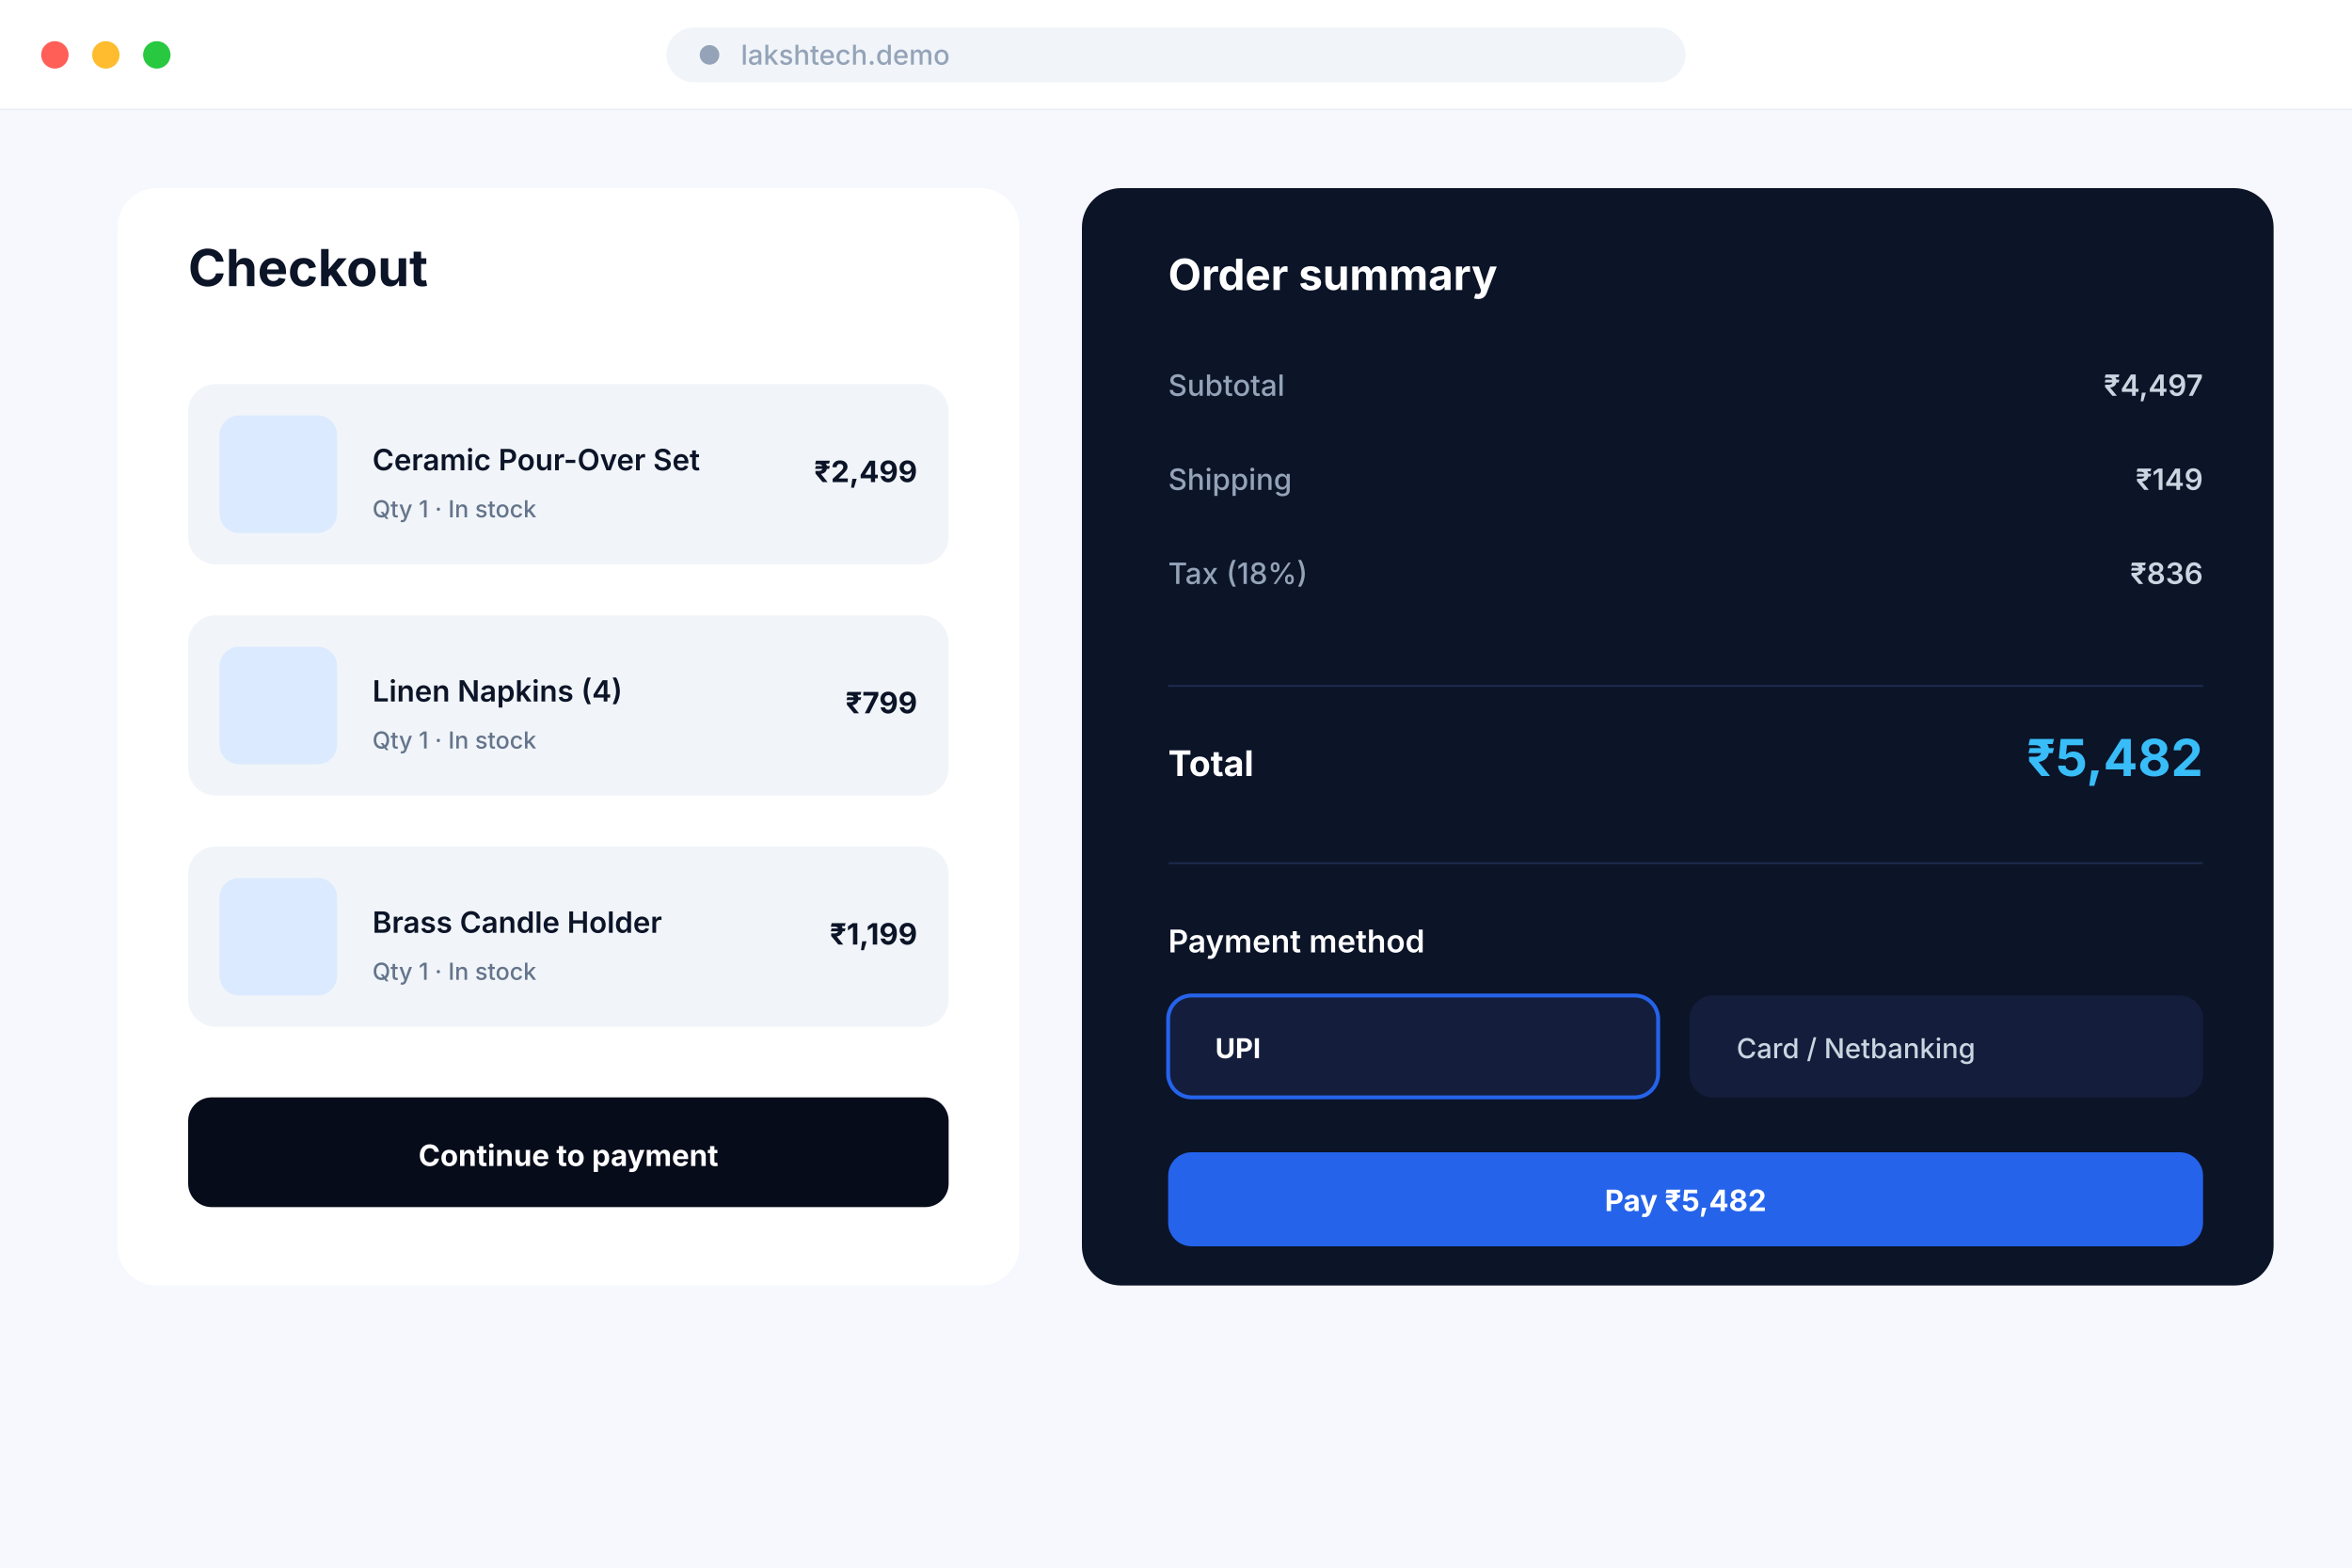
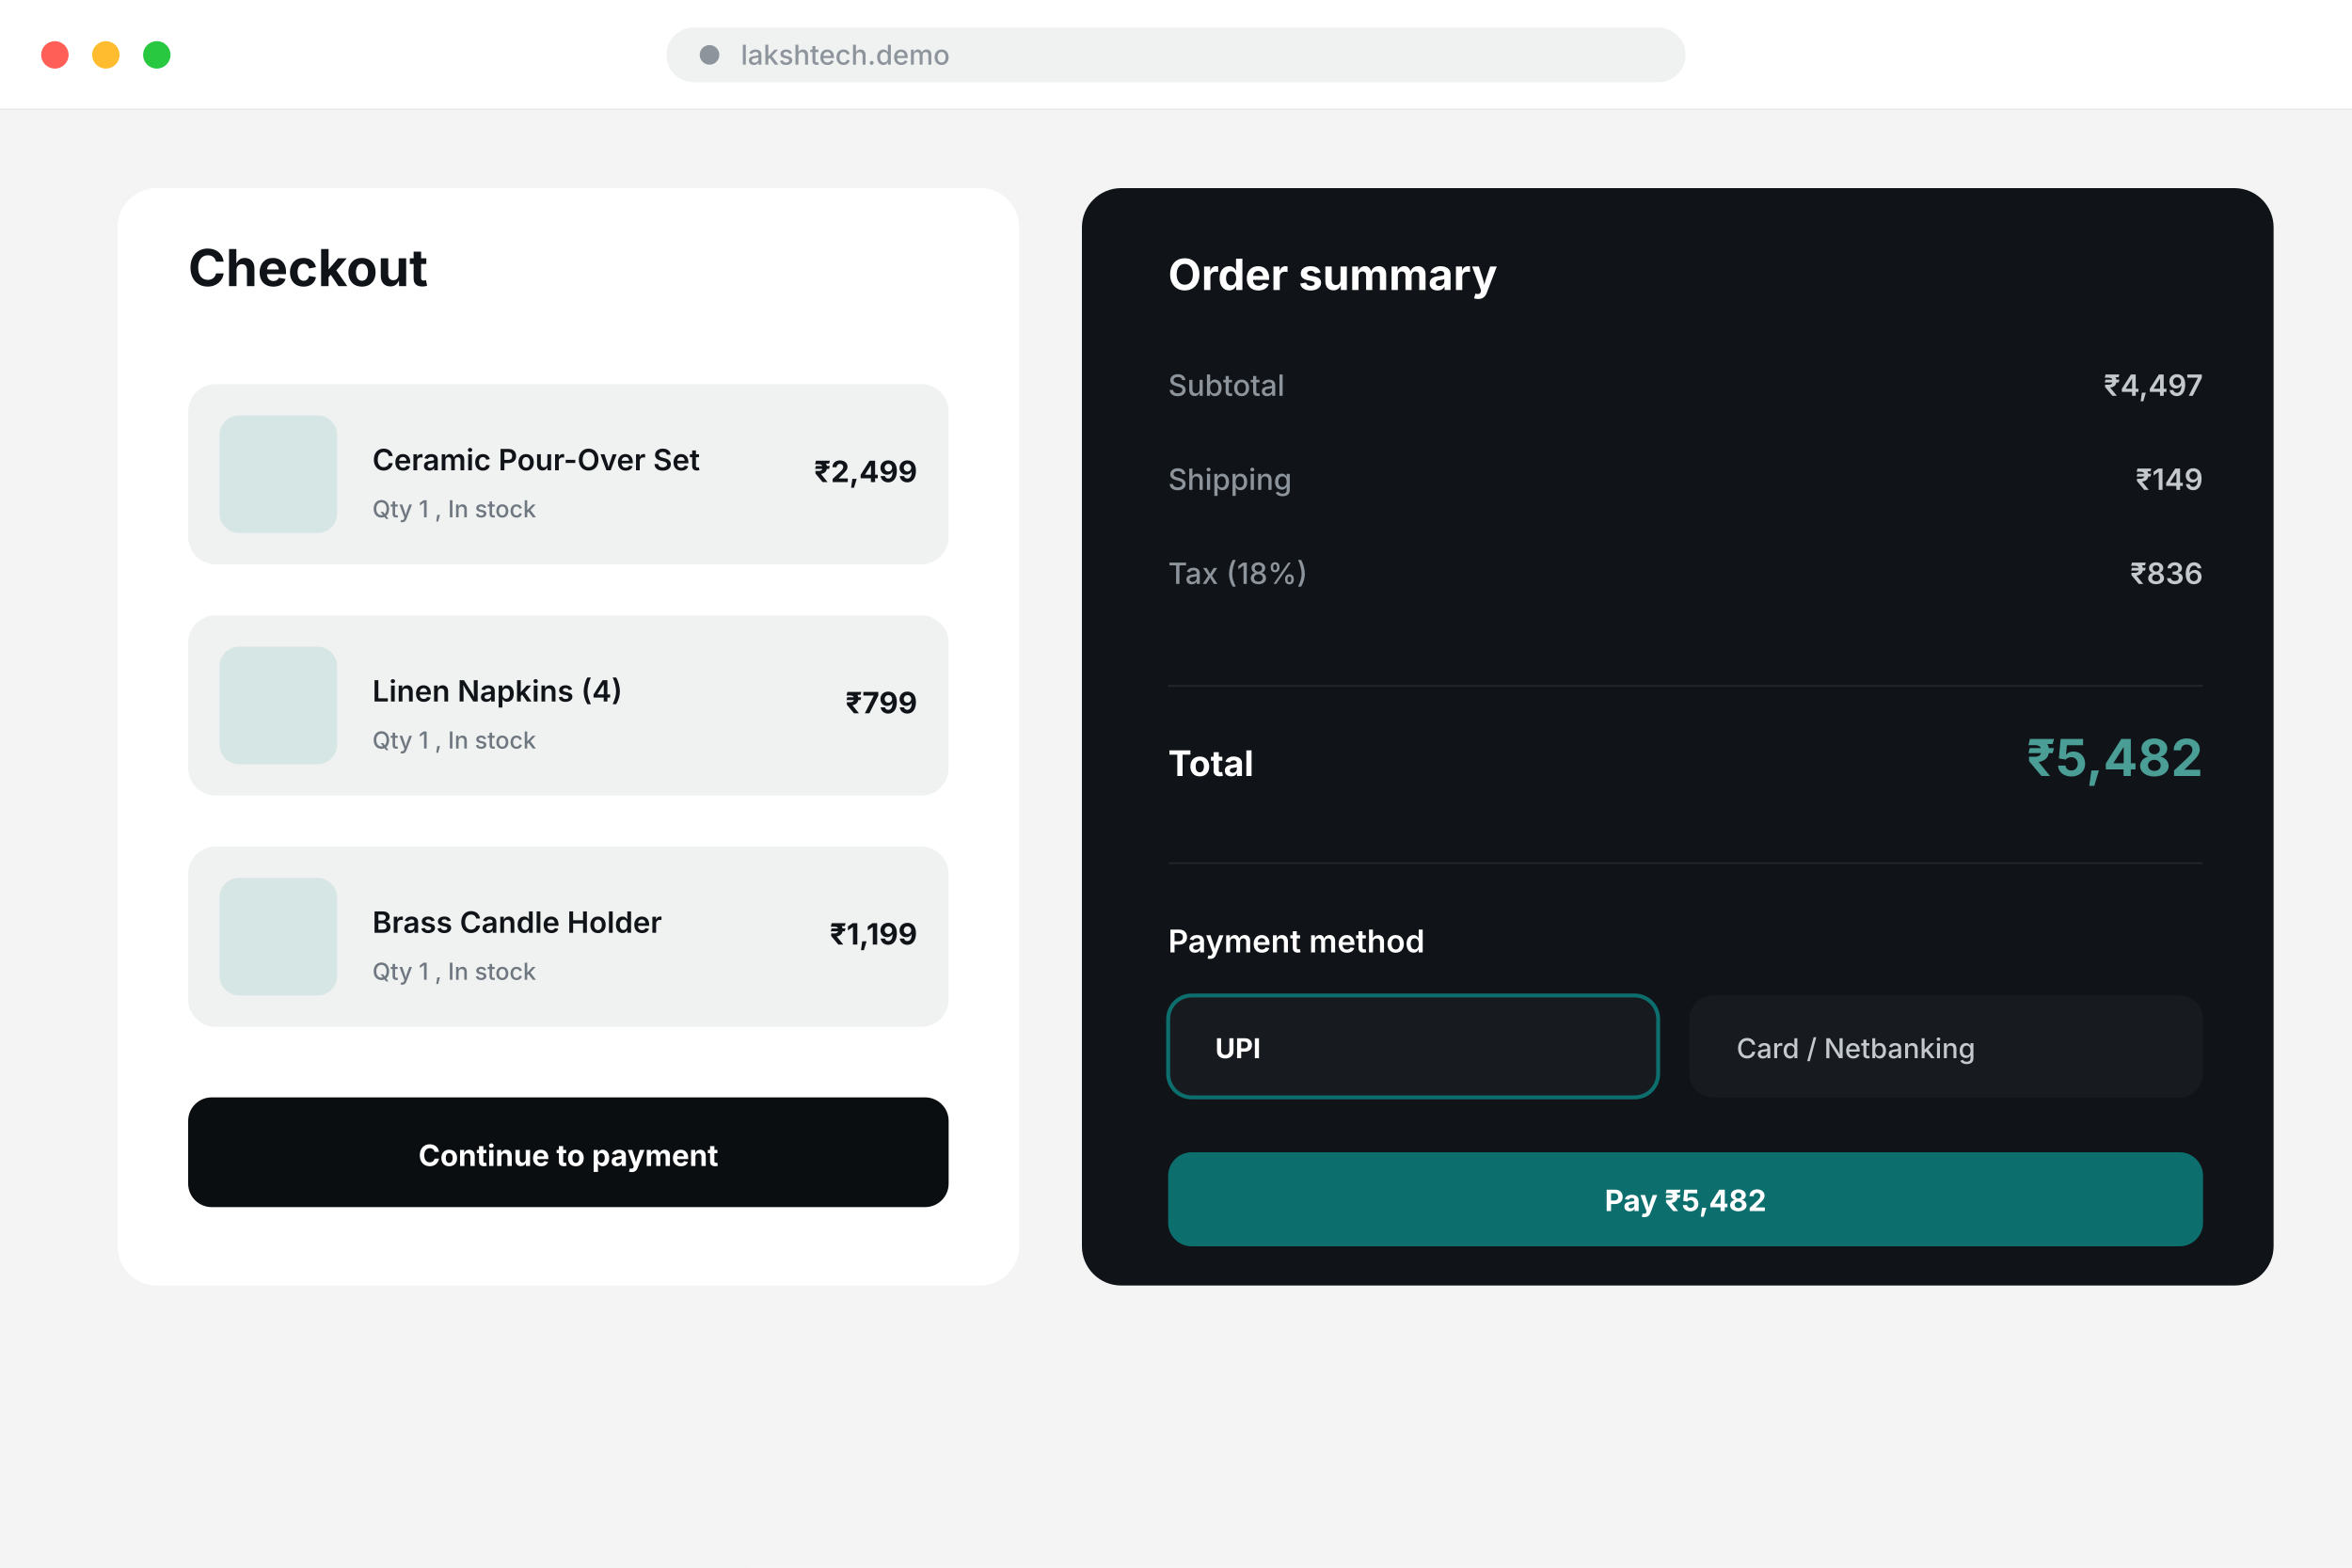
<svg xmlns="http://www.w3.org/2000/svg" viewBox="0 0 1200 800" width="1200" height="800" role="img" aria-label="checkout-flow interface mockup">
-   <rect x="0" y="0" width="1200" height="800" rx="0" fill="#EEF2FF" />
+   <rect x="0" y="0" width="1200" height="800" rx="0" fill="#eceeee" />
  <defs>
    <linearGradient id="bgGrad" x1="0" y1="0" x2="1" y2="1">
-       <stop offset="0%" stop-color="#EEF2FF" />
+       <stop offset="0%" stop-color="#eceeee" />
      <stop offset="100%" stop-color="#FFFFFF" />
    </linearGradient>
  </defs>
  <rect x="0" y="0" width="1200" height="800" rx="0" fill="url(#bgGrad)" />
-   <rect x="0" y="0" width="1200" height="800" rx="0" fill="#F7F9FC" />
+   <rect x="0" y="0" width="1200" height="800" rx="0" fill="#f4f5f4" />
  <rect x="0" y="0" width="1200" height="56" rx="0" fill="#FFFFFF" />
-   <line x1="0" y1="56" x2="1200" y2="56" stroke="#E2E8F0" stroke-width="1" />
+   <line x1="0" y1="56" x2="1200" y2="56" stroke="#dfe2e1" stroke-width="1" />
  <circle cx="28" cy="28" r="7" fill="#FF5F57" />
  <circle cx="54" cy="28" r="7" fill="#FEBC2E" />
  <circle cx="80" cy="28" r="7" fill="#28C840" />
-   <rect x="340" y="14" width="520" height="28" rx="14" fill="#F1F5F9" />
-   <circle cx="362" cy="28" r="5" fill="#94A3B8" />
-   <text x="378" y="33" font-family="Inter, Segoe UI, Arial, sans-serif" font-size="14" font-weight="500" fill="#94A3B8" text-anchor="start">lakshtech.demo</text>
-   <rect x="0" y="56" width="1200" height="744" rx="0" fill="#F6F8FD" />
+   <rect x="340" y="14" width="520" height="28" rx="14" fill="#f0f2f1" />
+   <circle cx="362" cy="28" r="5" fill="#8d949b" />
+   <text x="378" y="33" font-family="Inter, Segoe UI, Arial, sans-serif" font-size="14" font-weight="500" fill="#8d949b" text-anchor="start">lakshtech.demo</text>
+   <rect x="0" y="56" width="1200" height="744" rx="0" fill="#f3f4f3" />
  <rect x="60" y="96" width="460" height="560" rx="20" fill="#FFFFFF" />
-   <text x="96" y="146" font-family="Inter, Segoe UI, Arial, sans-serif" font-size="26" font-weight="700" fill="#0C1428" text-anchor="start">Checkout</text>
-   <rect x="96" y="196" width="388" height="92" rx="14" fill="#F1F5F9" />
-   <rect x="112" y="212" width="60" height="60" rx="10" fill="#DBEAFE" />
-   <text x="190" y="240" font-family="Inter, Segoe UI, Arial, sans-serif" font-size="15" font-weight="600" fill="#0C1428" text-anchor="start">Ceramic Pour-Over Set</text>
-   <text x="190" y="264" font-family="Inter, Segoe UI, Arial, sans-serif" font-size="12" font-weight="500" fill="#64748B" text-anchor="start">Qty 1 · In stock</text>
-   <text x="468" y="246" font-family="Inter, Segoe UI, Arial, sans-serif" font-size="15" font-weight="700" fill="#0C1428" text-anchor="end">₹2,499</text>
-   <rect x="96" y="314" width="388" height="92" rx="14" fill="#F1F5F9" />
-   <rect x="112" y="330" width="60" height="60" rx="10" fill="#DBEAFE" />
-   <text x="190" y="358" font-family="Inter, Segoe UI, Arial, sans-serif" font-size="15" font-weight="600" fill="#0C1428" text-anchor="start">Linen Napkins (4)</text>
-   <text x="190" y="382" font-family="Inter, Segoe UI, Arial, sans-serif" font-size="12" font-weight="500" fill="#64748B" text-anchor="start">Qty 1 · In stock</text>
-   <text x="468" y="364" font-family="Inter, Segoe UI, Arial, sans-serif" font-size="15" font-weight="700" fill="#0C1428" text-anchor="end">₹799</text>
-   <rect x="96" y="432" width="388" height="92" rx="14" fill="#F1F5F9" />
-   <rect x="112" y="448" width="60" height="60" rx="10" fill="#DBEAFE" />
-   <text x="190" y="476" font-family="Inter, Segoe UI, Arial, sans-serif" font-size="15" font-weight="600" fill="#0C1428" text-anchor="start">Brass Candle Holder</text>
-   <text x="190" y="500" font-family="Inter, Segoe UI, Arial, sans-serif" font-size="12" font-weight="500" fill="#64748B" text-anchor="start">Qty 1 · In stock</text>
-   <text x="468" y="482" font-family="Inter, Segoe UI, Arial, sans-serif" font-size="15" font-weight="700" fill="#0C1428" text-anchor="end">₹1,199</text>
-   <rect x="96" y="560" width="388" height="56" rx="12" fill="#070C1A" />
+   <text x="96" y="146" font-family="Inter, Segoe UI, Arial, sans-serif" font-size="26" font-weight="700" fill="#101418" text-anchor="start">Checkout</text>
+   <rect x="96" y="196" width="388" height="92" rx="14" fill="#f0f2f1" />
+   <rect x="112" y="212" width="60" height="60" rx="10" fill="#d6e6e4" />
+   <text x="190" y="240" font-family="Inter, Segoe UI, Arial, sans-serif" font-size="15" font-weight="600" fill="#101418" text-anchor="start">Ceramic Pour-Over Set</text>
+   <text x="190" y="264" font-family="Inter, Segoe UI, Arial, sans-serif" font-size="12" font-weight="500" fill="#6f7780" text-anchor="start">Qty 1 , In stock</text>
+   <text x="468" y="246" font-family="Inter, Segoe UI, Arial, sans-serif" font-size="15" font-weight="700" fill="#101418" text-anchor="end">₹2,499</text>
+   <rect x="96" y="314" width="388" height="92" rx="14" fill="#f0f2f1" />
+   <rect x="112" y="330" width="60" height="60" rx="10" fill="#d6e6e4" />
+   <text x="190" y="358" font-family="Inter, Segoe UI, Arial, sans-serif" font-size="15" font-weight="600" fill="#101418" text-anchor="start">Linen Napkins (4)</text>
+   <text x="190" y="382" font-family="Inter, Segoe UI, Arial, sans-serif" font-size="12" font-weight="500" fill="#6f7780" text-anchor="start">Qty 1 , In stock</text>
+   <text x="468" y="364" font-family="Inter, Segoe UI, Arial, sans-serif" font-size="15" font-weight="700" fill="#101418" text-anchor="end">₹799</text>
+   <rect x="96" y="432" width="388" height="92" rx="14" fill="#f0f2f1" />
+   <rect x="112" y="448" width="60" height="60" rx="10" fill="#d6e6e4" />
+   <text x="190" y="476" font-family="Inter, Segoe UI, Arial, sans-serif" font-size="15" font-weight="600" fill="#101418" text-anchor="start">Brass Candle Holder</text>
+   <text x="190" y="500" font-family="Inter, Segoe UI, Arial, sans-serif" font-size="12" font-weight="500" fill="#6f7780" text-anchor="start">Qty 1 , In stock</text>
+   <text x="468" y="482" font-family="Inter, Segoe UI, Arial, sans-serif" font-size="15" font-weight="700" fill="#101418" text-anchor="end">₹1,199</text>
+   <rect x="96" y="560" width="388" height="56" rx="12" fill="#0b0e11" />
  <text x="290" y="595" font-family="Inter, Segoe UI, Arial, sans-serif" font-size="15" font-weight="700" fill="#FFFFFF" text-anchor="middle">Continue to payment</text>
-   <rect x="552" y="96" width="608" height="560" rx="20" fill="#0C1428" />
+   <rect x="552" y="96" width="608" height="560" rx="20" fill="#101418" />
  <text x="596" y="148" font-family="Inter, Segoe UI, Arial, sans-serif" font-size="22" font-weight="700" fill="#FFFFFF" text-anchor="start">Order summary</text>
-   <text x="596" y="202" font-family="Inter, Segoe UI, Arial, sans-serif" font-size="15" font-weight="500" fill="#94A3B8" text-anchor="start">Subtotal</text>
-   <text x="1124" y="202" font-family="Inter, Segoe UI, Arial, sans-serif" font-size="15" font-weight="600" fill="#CBD5E1" text-anchor="end">₹4,497</text>
-   <text x="596" y="250" font-family="Inter, Segoe UI, Arial, sans-serif" font-size="15" font-weight="500" fill="#94A3B8" text-anchor="start">Shipping</text>
-   <text x="1124" y="250" font-family="Inter, Segoe UI, Arial, sans-serif" font-size="15" font-weight="600" fill="#CBD5E1" text-anchor="end">₹149</text>
-   <text x="596" y="298" font-family="Inter, Segoe UI, Arial, sans-serif" font-size="15" font-weight="500" fill="#94A3B8" text-anchor="start">Tax (18%)</text>
-   <text x="1124" y="298" font-family="Inter, Segoe UI, Arial, sans-serif" font-size="15" font-weight="600" fill="#CBD5E1" text-anchor="end">₹836</text>
-   <line x1="596" y1="350" x2="1124" y2="350" stroke="#1E2A4D" stroke-width="1" />
+   <text x="596" y="202" font-family="Inter, Segoe UI, Arial, sans-serif" font-size="15" font-weight="500" fill="#8d949b" text-anchor="start">Subtotal</text>
+   <text x="1124" y="202" font-family="Inter, Segoe UI, Arial, sans-serif" font-size="15" font-weight="600" fill="#c4c9ce" text-anchor="end">₹4,497</text>
+   <text x="596" y="250" font-family="Inter, Segoe UI, Arial, sans-serif" font-size="15" font-weight="500" fill="#8d949b" text-anchor="start">Shipping</text>
+   <text x="1124" y="250" font-family="Inter, Segoe UI, Arial, sans-serif" font-size="15" font-weight="600" fill="#c4c9ce" text-anchor="end">₹149</text>
+   <text x="596" y="298" font-family="Inter, Segoe UI, Arial, sans-serif" font-size="15" font-weight="500" fill="#8d949b" text-anchor="start">Tax (18%)</text>
+   <text x="1124" y="298" font-family="Inter, Segoe UI, Arial, sans-serif" font-size="15" font-weight="600" fill="#c4c9ce" text-anchor="end">₹836</text>
+   <line x1="596" y1="350" x2="1124" y2="350" stroke="#20252b" stroke-width="1" />
  <text x="596" y="396" font-family="Inter, Segoe UI, Arial, sans-serif" font-size="18" font-weight="700" fill="#FFFFFF" text-anchor="start">Total</text>
-   <text x="1124" y="396" font-family="Inter, Segoe UI, Arial, sans-serif" font-size="26" font-weight="700" fill="#38BDF8" text-anchor="end">₹5,482</text>
-   <rect x="596" y="440" width="528" height="1" rx="1" fill="#1E2A4D" />
+   <text x="1124" y="396" font-family="Inter, Segoe UI, Arial, sans-serif" font-size="26" font-weight="700" fill="#4a9e96" text-anchor="end">₹5,482</text>
+   <rect x="596" y="440" width="528" height="1" rx="1" fill="#20252b" />
  <text x="596" y="486" font-family="Inter, Segoe UI, Arial, sans-serif" font-size="16" font-weight="600" fill="#FFFFFF" text-anchor="start">Payment method</text>
-   <rect x="596" y="508" width="250" height="52" rx="12" fill="#141E3C" />
-   <rect x="596" y="508" width="250" height="52" rx="12" fill="none" stroke="#2563EB" stroke-width="2" />
+   <rect x="596" y="508" width="250" height="52" rx="12" fill="#171b20" />
+   <rect x="596" y="508" width="250" height="52" rx="12" fill="none" stroke="#0d6e6e" stroke-width="2" />
  <text x="620" y="540" font-family="Inter, Segoe UI, Arial, sans-serif" font-size="14" font-weight="700" fill="#FFFFFF" text-anchor="start">UPI</text>
-   <rect x="862" y="508" width="262" height="52" rx="12" fill="#141E3C" />
-   <text x="886" y="540" font-family="Inter, Segoe UI, Arial, sans-serif" font-size="14" font-weight="500" fill="#CBD5E1" text-anchor="start">Card / Netbanking</text>
-   <rect x="596" y="588" width="528" height="48" rx="12" fill="#2563EB" />
+   <rect x="862" y="508" width="262" height="52" rx="12" fill="#171b20" />
+   <text x="886" y="540" font-family="Inter, Segoe UI, Arial, sans-serif" font-size="14" font-weight="500" fill="#c4c9ce" text-anchor="start">Card / Netbanking</text>
+   <rect x="596" y="588" width="528" height="48" rx="12" fill="#0d6e6e" />
  <text x="860" y="618" font-family="Inter, Segoe UI, Arial, sans-serif" font-size="15" font-weight="700" fill="#FFFFFF" text-anchor="middle">Pay ₹5,482</text>
</svg>
